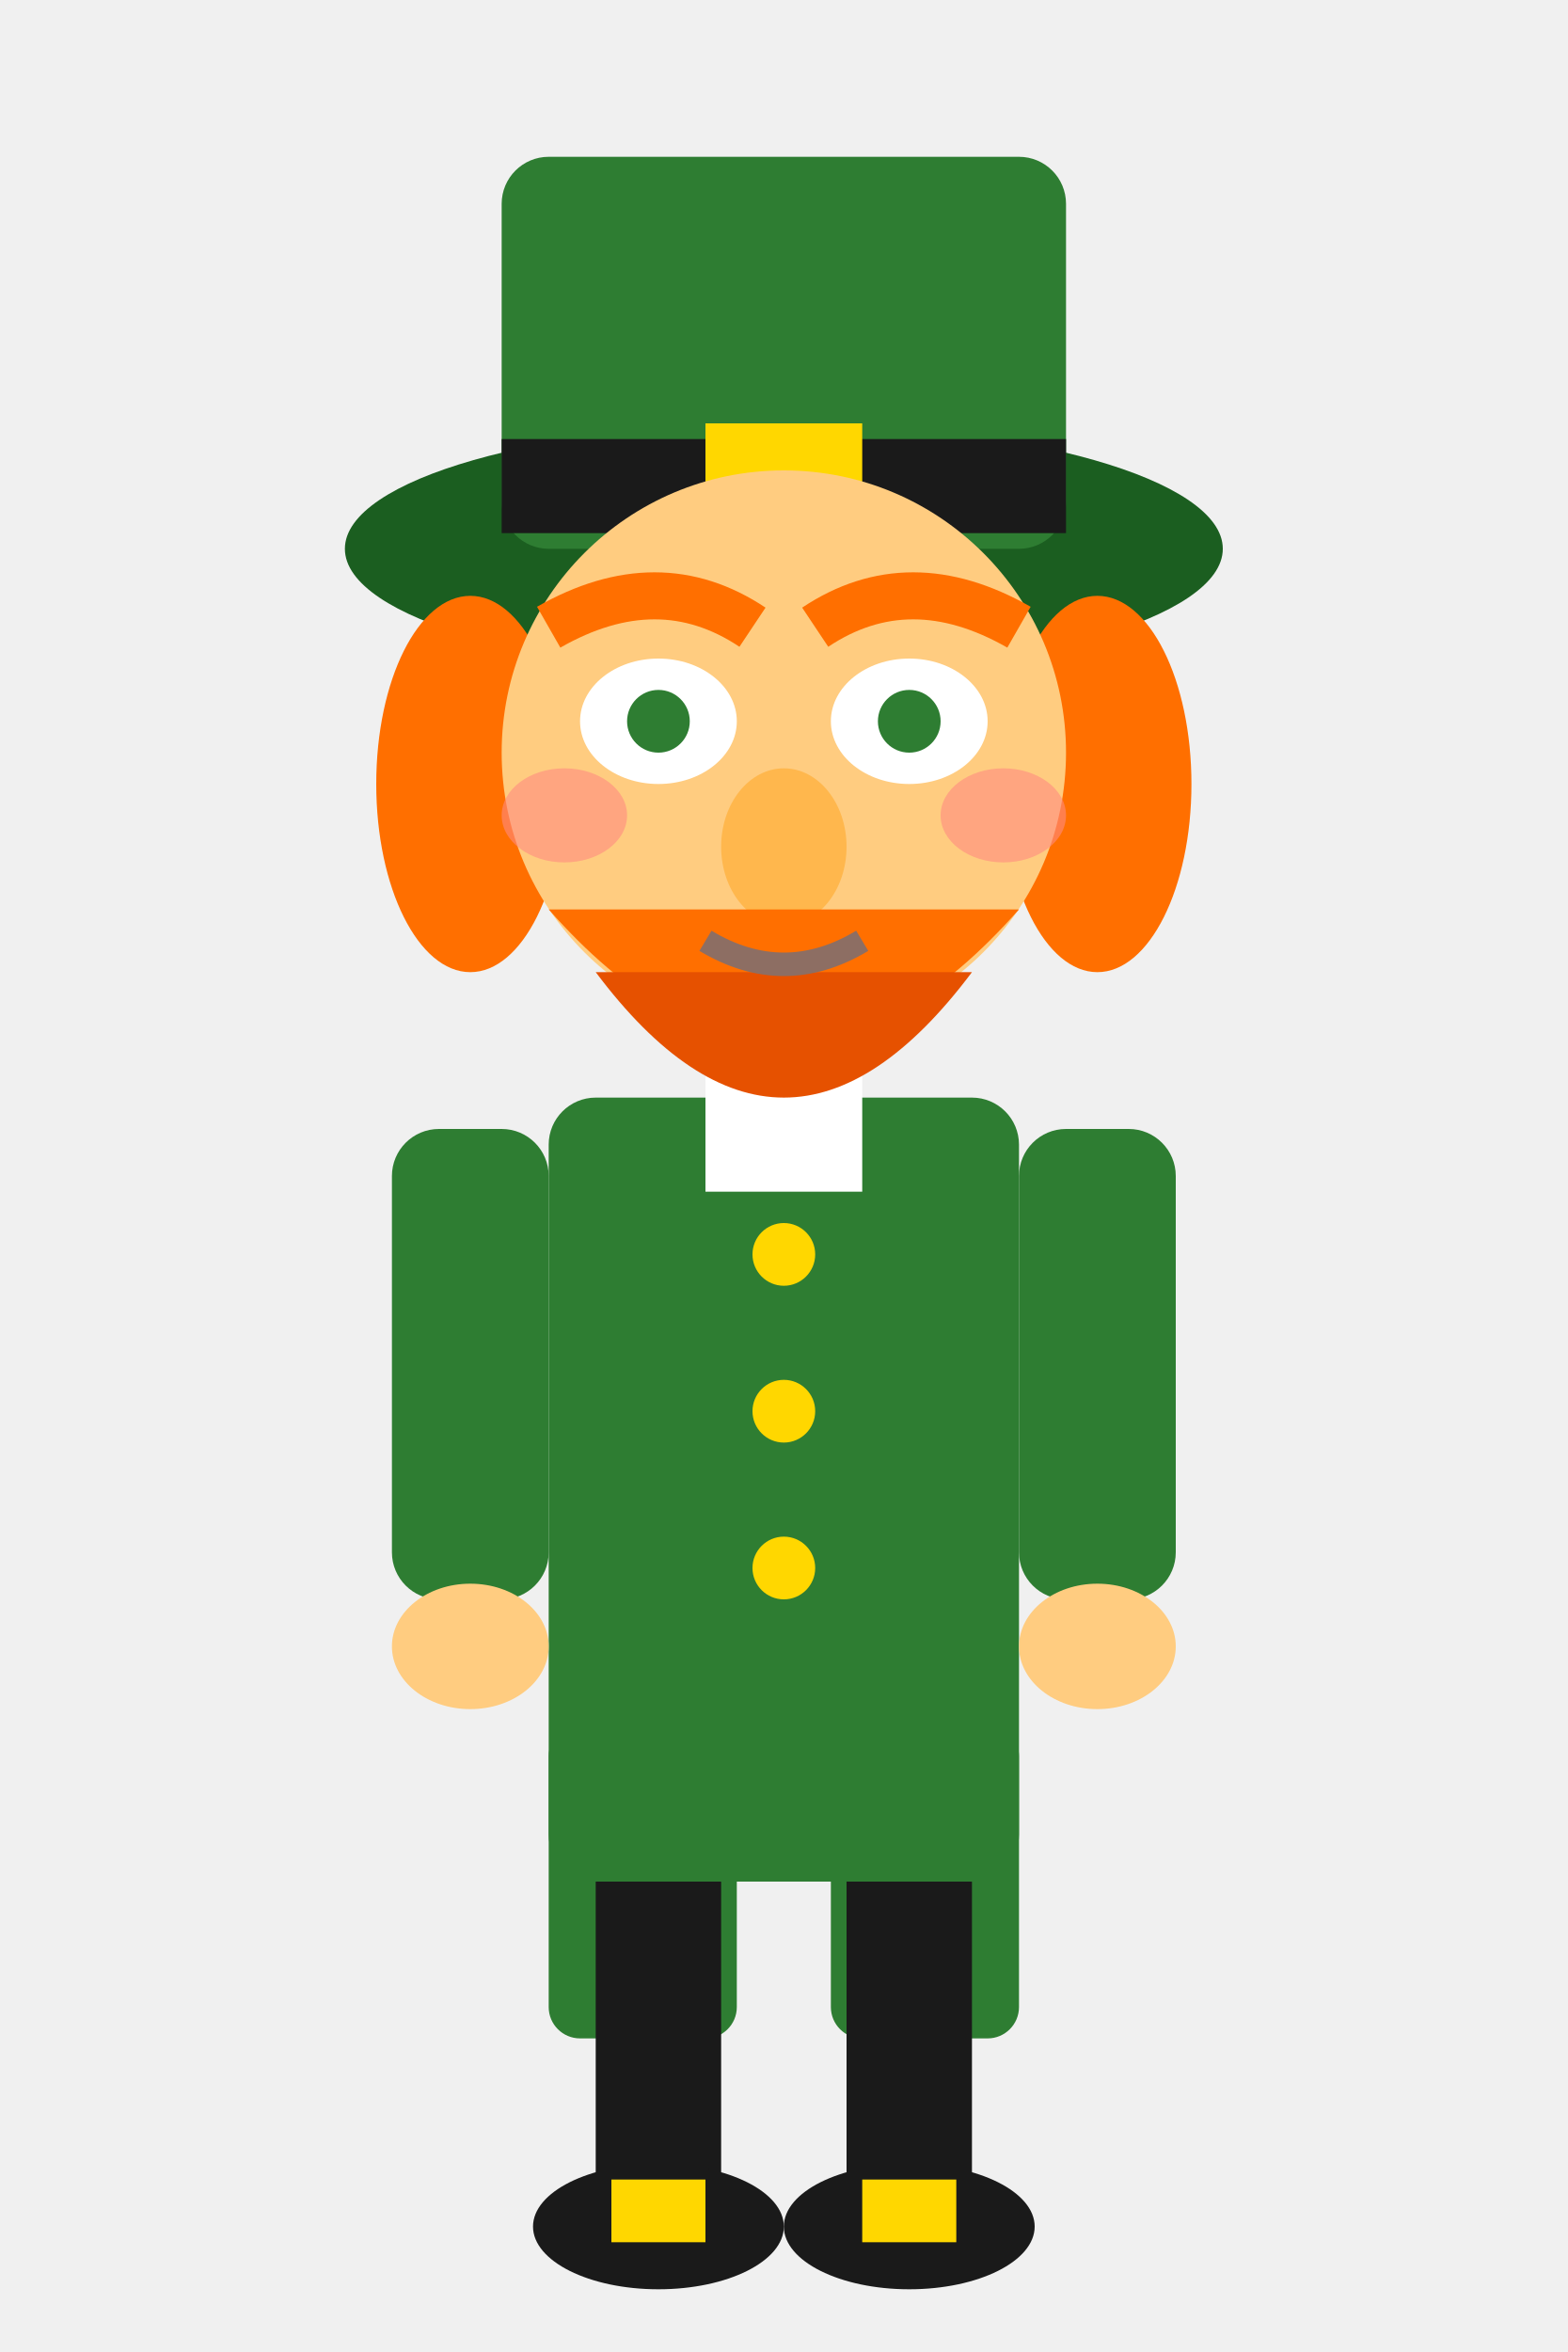
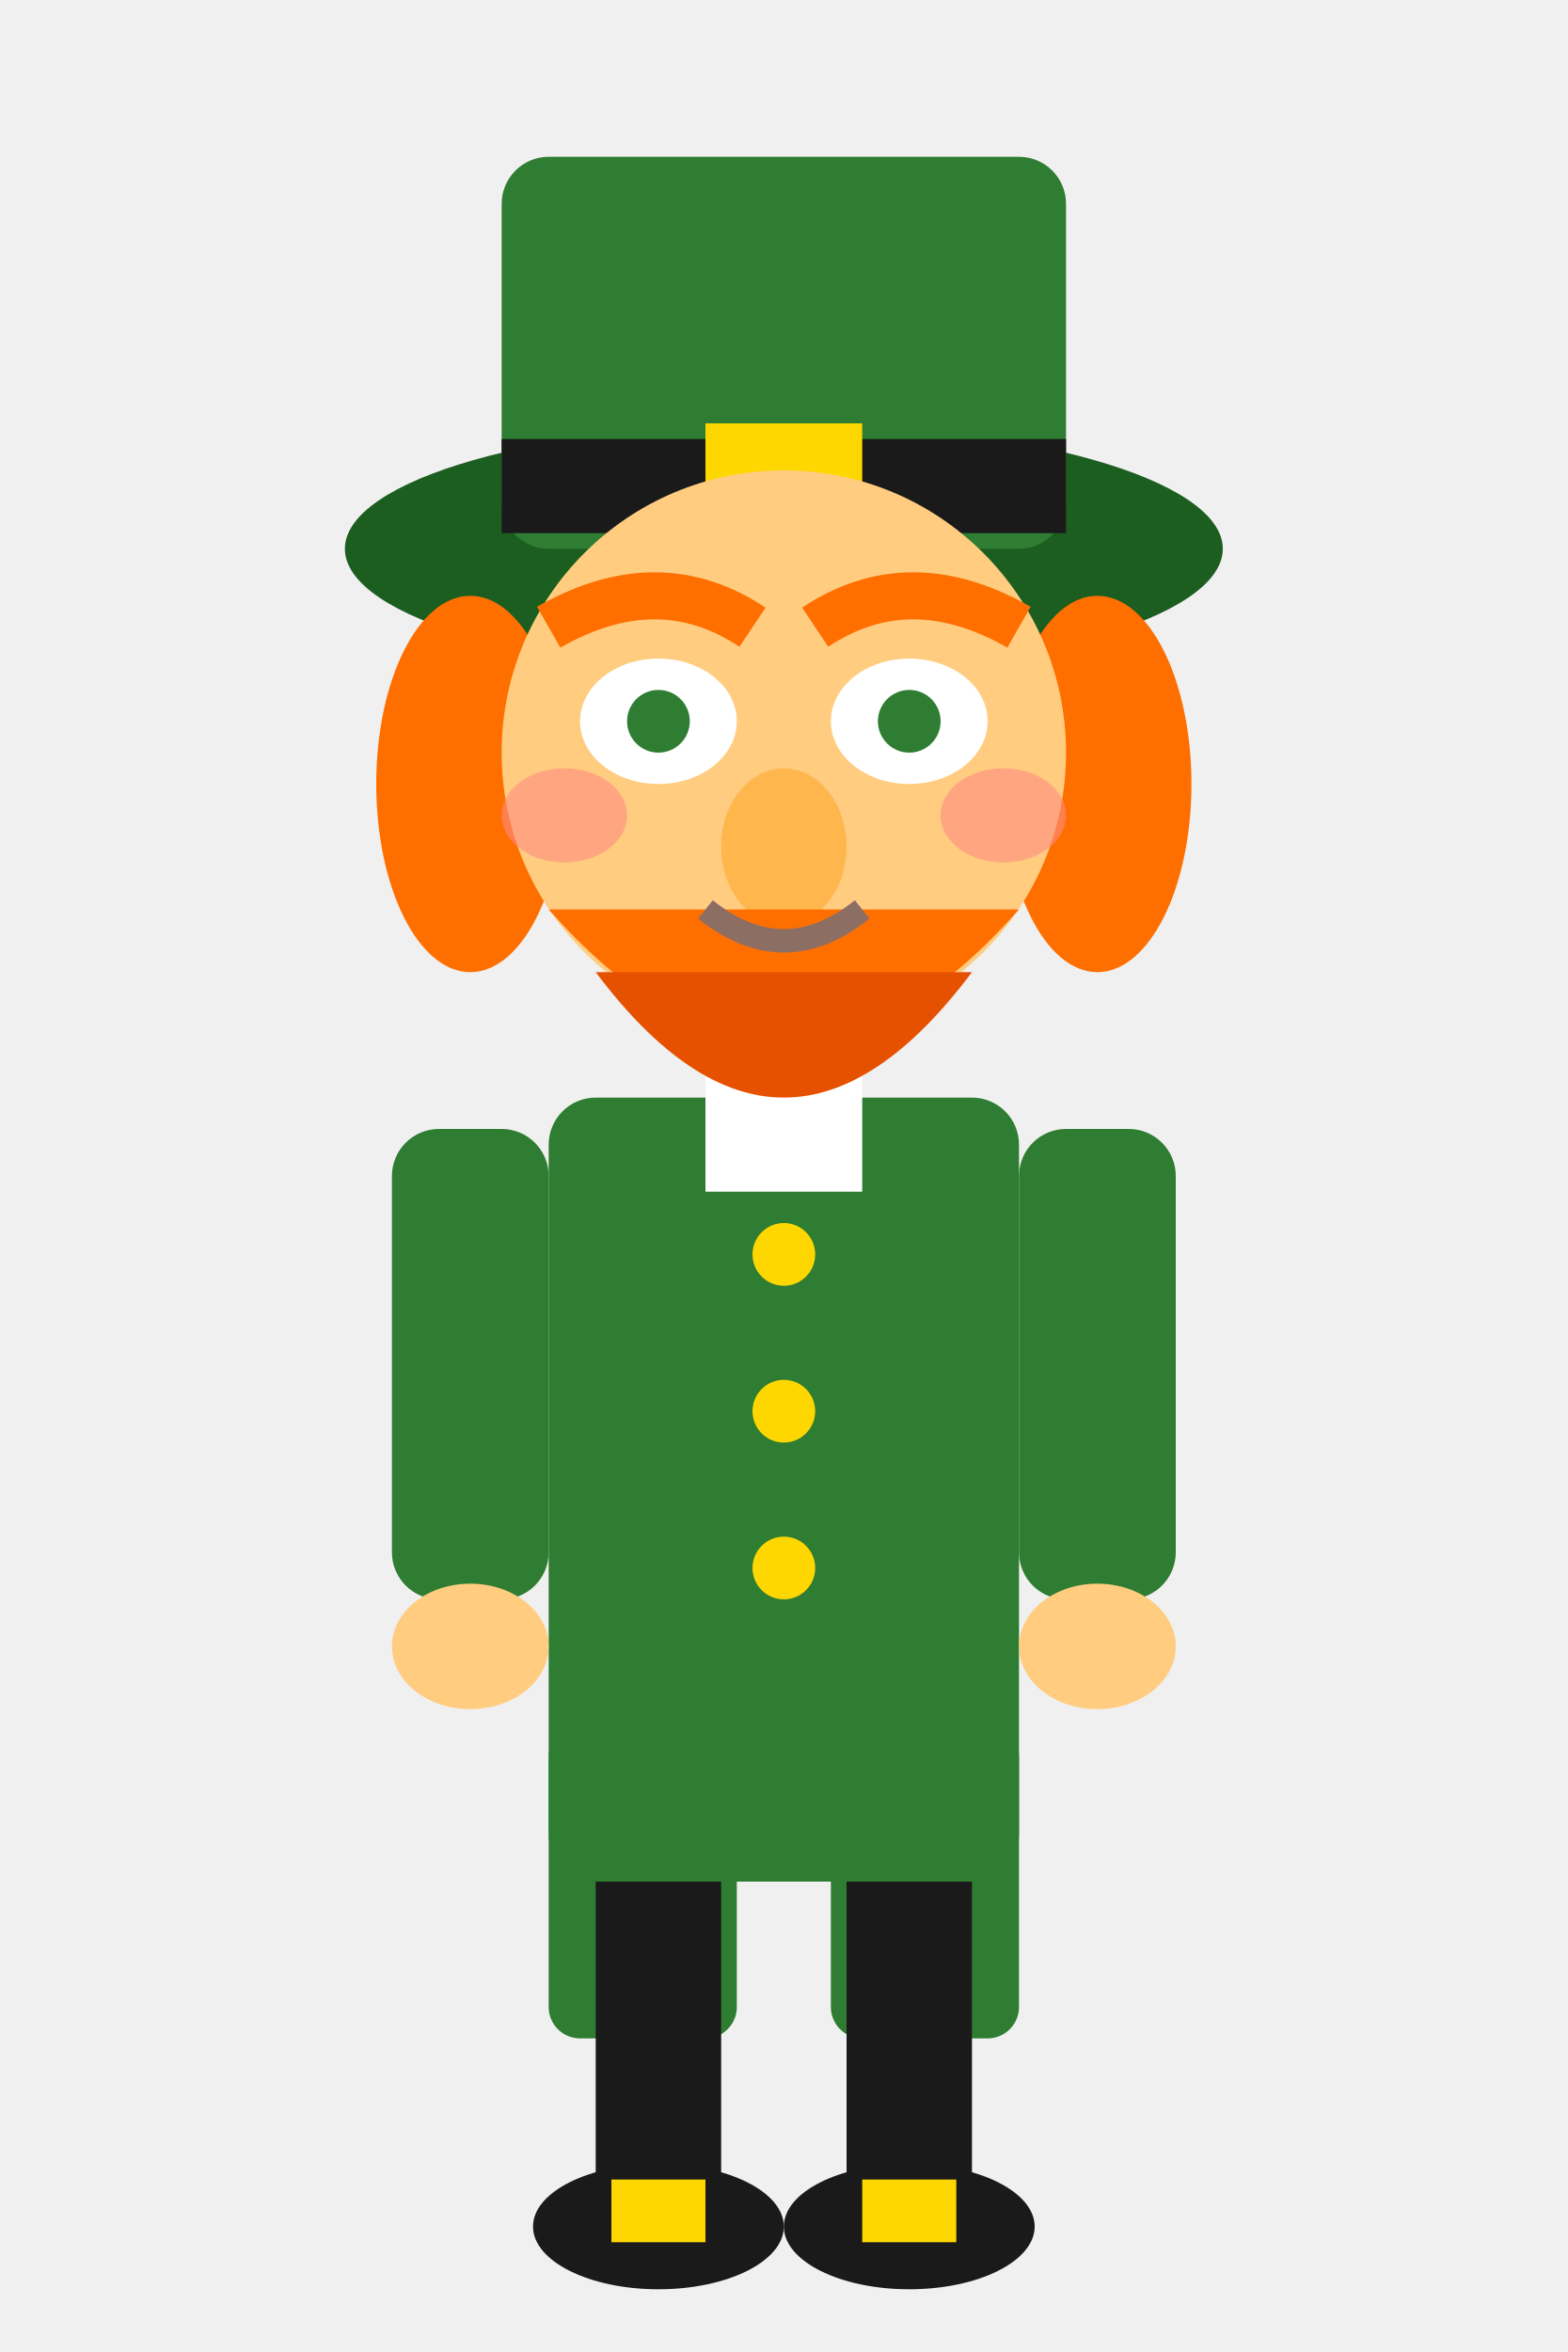
<svg xmlns="http://www.w3.org/2000/svg" viewBox="0 0 100 150" width="100" height="150">
  <g id="body">
    <rect x="35" y="70" width="30" height="50" rx="3" fill="#2e7d32" />
    <rect x="35" y="110" width="12" height="20" rx="2" fill="#2e7d32" />
    <rect x="53" y="110" width="12" height="20" rx="2" fill="#2e7d32" />
    <circle cx="50" cy="80" r="2" fill="#ffd700" />
    <circle cx="50" cy="90" r="2" fill="#ffd700" />
    <circle cx="50" cy="100" r="2" fill="#ffd700" />
    <rect x="45" y="68" width="10" height="8" fill="#ffffff" />
    <rect x="25" y="72" width="10" height="30" rx="3" fill="#2e7d32" />
    <rect x="65" y="72" width="10" height="30" rx="3" fill="#2e7d32" />
    <ellipse cx="30" cy="105" rx="5" ry="4" fill="#ffcc80" />
    <ellipse cx="70" cy="105" rx="5" ry="4" fill="#ffcc80" />
    <rect x="38" y="120" width="8" height="20" fill="#1a1a1a" />
    <rect x="54" y="120" width="8" height="20" fill="#1a1a1a" />
    <ellipse cx="42" cy="142" rx="8" ry="4" fill="#1a1a1a" />
    <ellipse cx="58" cy="142" rx="8" ry="4" fill="#1a1a1a" />
    <rect x="39" y="139" width="6" height="4" fill="#ffd700" />
    <rect x="55" y="139" width="6" height="4" fill="#ffd700" />
  </g>
  <g id="head-top">
    <ellipse cx="50" cy="35" rx="28" ry="8" fill="#1b5e20" />
    <rect x="32" y="10" width="36" height="25" rx="3" fill="#2e7d32" />
    <rect x="32" y="28" width="36" height="6" fill="#1a1a1a" />
    <rect x="45" y="27" width="10" height="8" fill="#ffd700" />
    <ellipse cx="30" cy="50" rx="6" ry="12" fill="#ff6f00" />
    <ellipse cx="70" cy="50" rx="6" ry="12" fill="#ff6f00" />
    <ellipse cx="50" cy="48" rx="18" ry="18" fill="#ffcc80" />
    <ellipse cx="36" cy="52" rx="4" ry="3" fill="#ff8a80" opacity="0.6" />
    <ellipse cx="64" cy="52" rx="4" ry="3" fill="#ff8a80" opacity="0.6" />
    <path id="brow-left" d="M35 40 Q42 36 48 40" stroke="#ff6f00" stroke-width="3" fill="none" />
    <path id="brow-right" d="M52 40 Q58 36 65 40" stroke="#ff6f00" stroke-width="3" fill="none" />
    <ellipse id="eye-left-white" cx="42" cy="46" rx="5" ry="4" fill="#ffffff" />
    <ellipse id="eye-right-white" cx="58" cy="46" rx="5" ry="4" fill="#ffffff" />
    <circle id="eye-left-pupil" class="pupil" cx="42" cy="46" r="2" fill="#2e7d32" />
    <circle id="eye-right-pupil" class="pupil" cx="58" cy="46" r="2" fill="#2e7d32" />
    <circle id="eye-left-highlight" cx="41" cy="45" r="1" fill="#fff" opacity="0" />
    <circle id="eye-right-highlight" cx="57" cy="45" r="1" fill="#fff" opacity="0" />
    <ellipse cx="50" cy="54" rx="4" ry="5" fill="#ffb74d" />
  </g>
  <g id="head-bottom">
    <path d="M35 58 Q50 75 65 58" fill="#ff6f00" />
    <path d="M38 62 Q50 78 62 62" fill="#e65100" />
-     <path id="mouth-closed" d="M45 60 Q50 63 55 60" stroke="#8d6e63" stroke-width="1.5" fill="none" />
-     <ellipse id="mouth-open" cx="50" cy="61" rx="4" ry="3" fill="#5d4037" opacity="0" />
+     <path id="mouth-closed" d="M45 58 Q50 62 55 58" stroke="#8d6e63" stroke-width="1.5" fill="none" />
+     <ellipse id="mouth-open" cx="50" cy="59" rx="4" ry="3" fill="#5d4037" opacity="0" />
  </g>
</svg>
